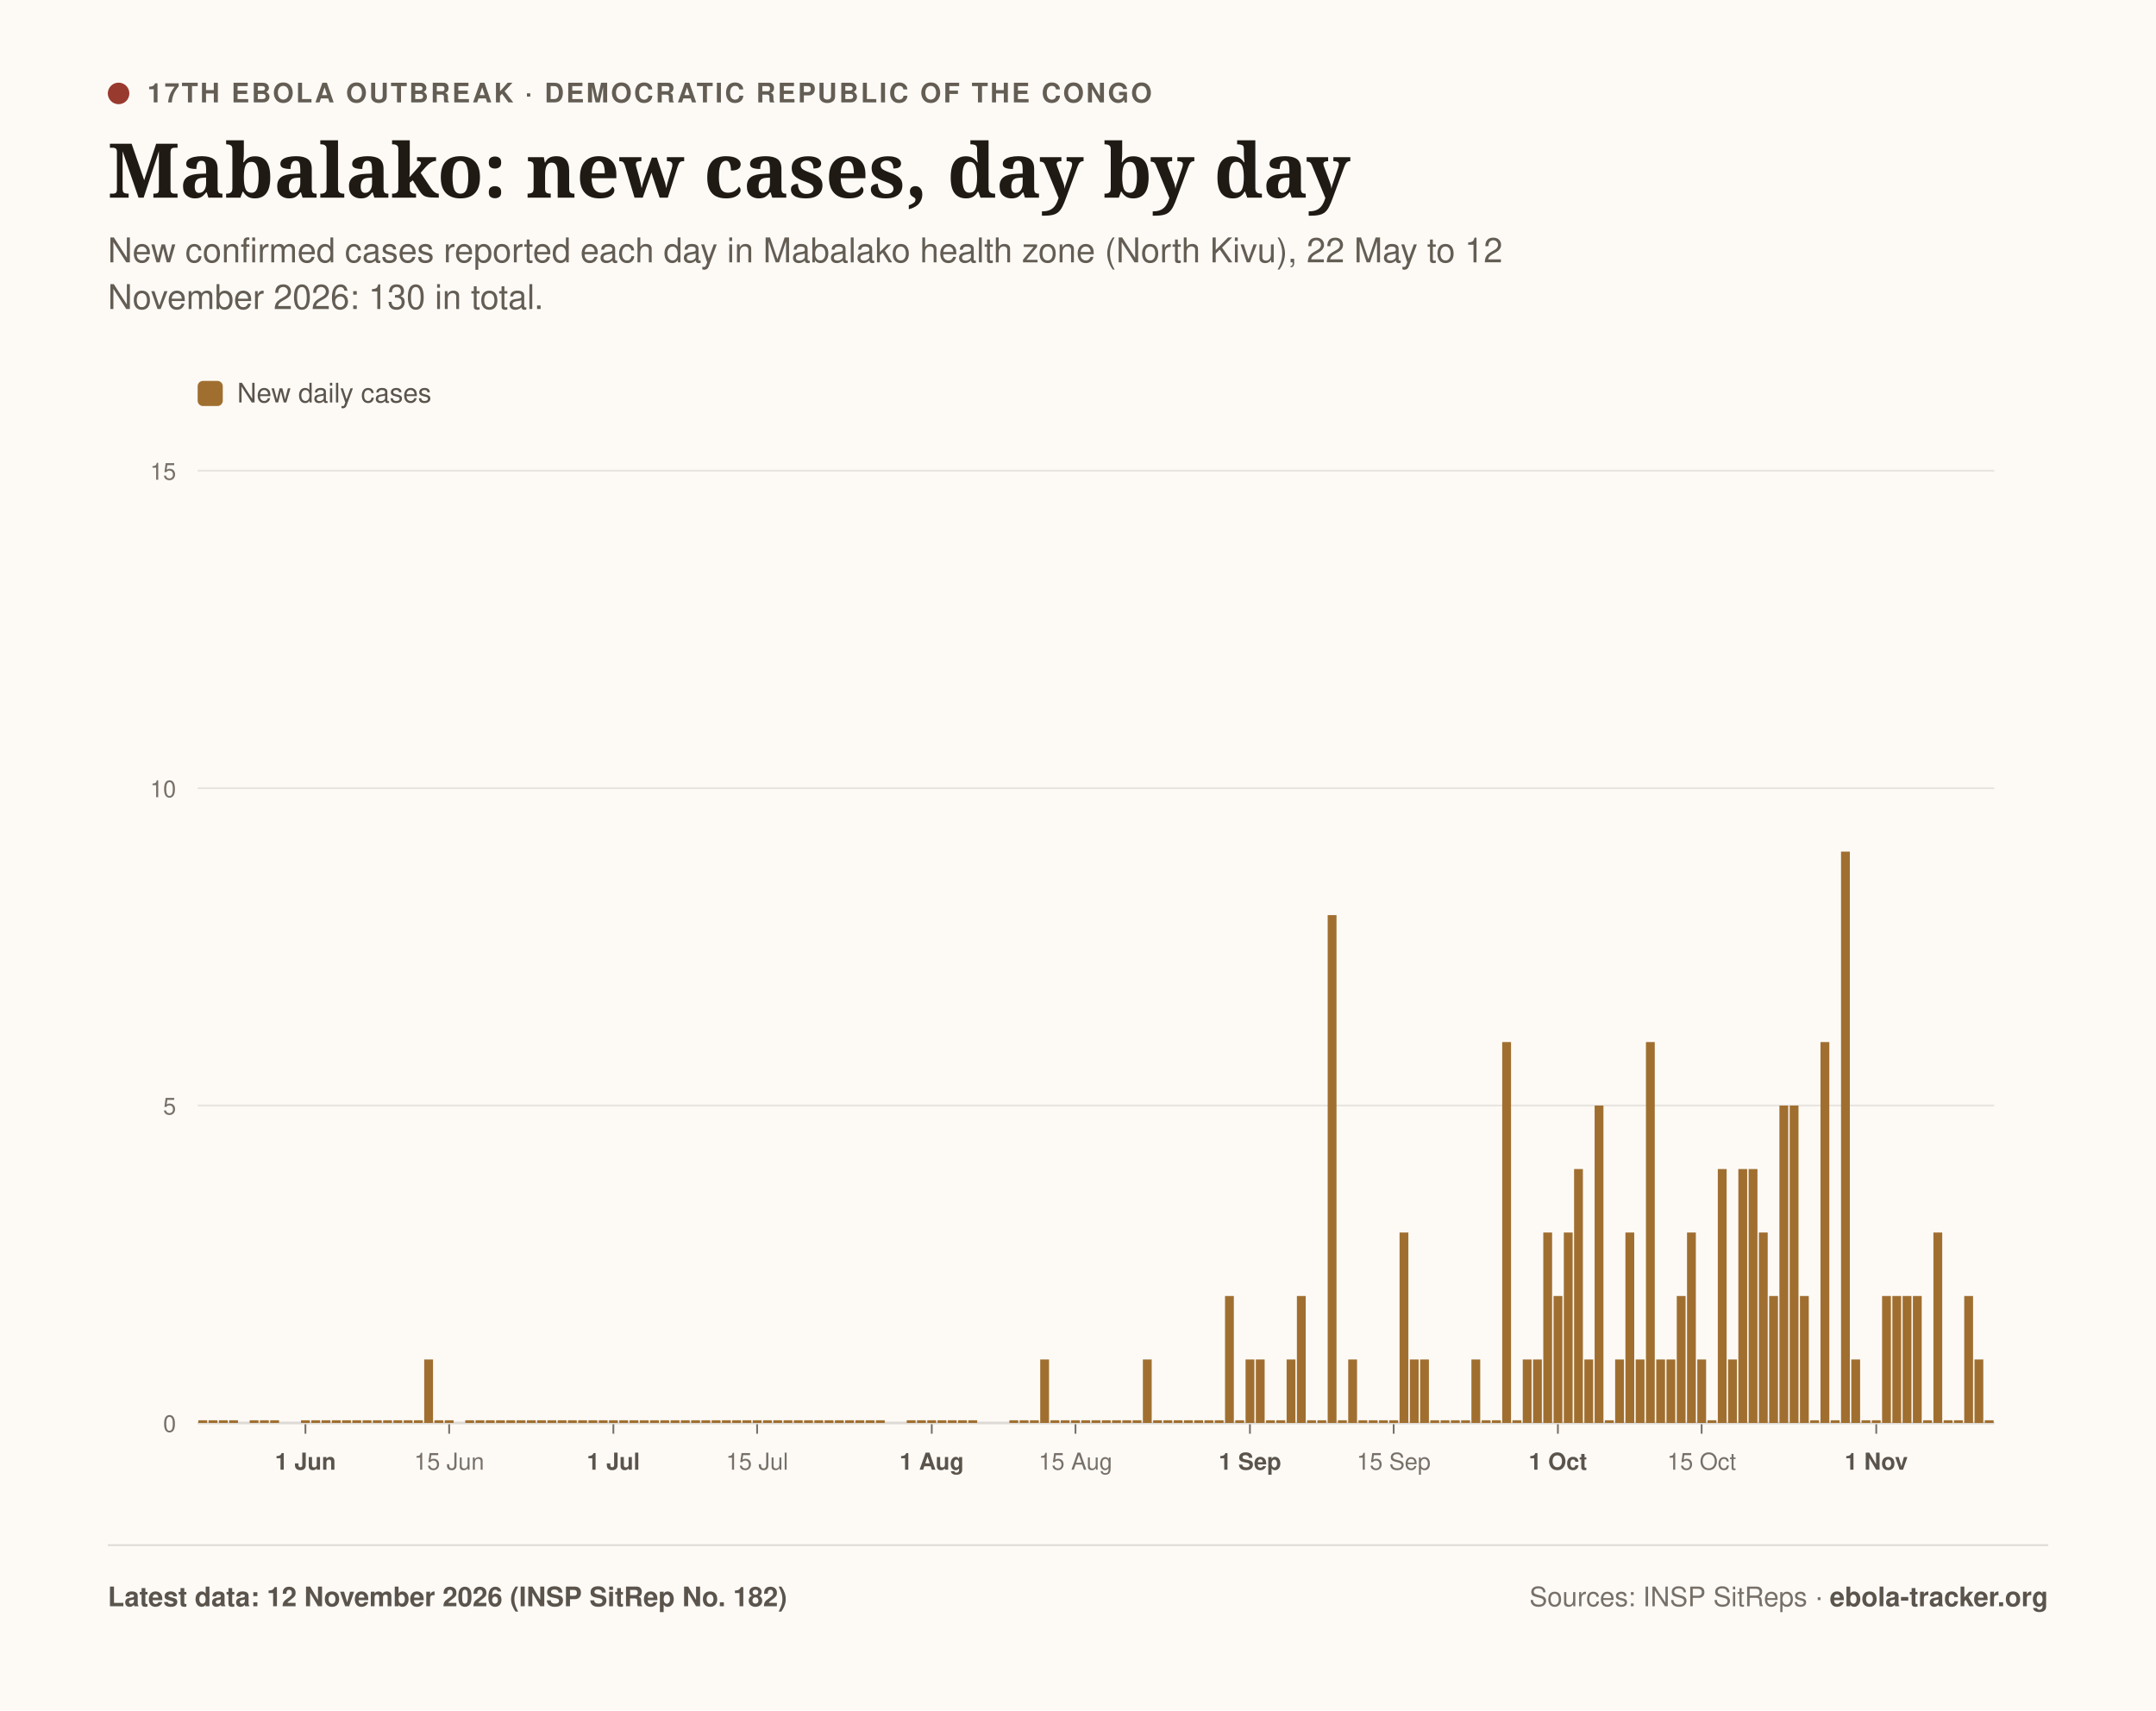
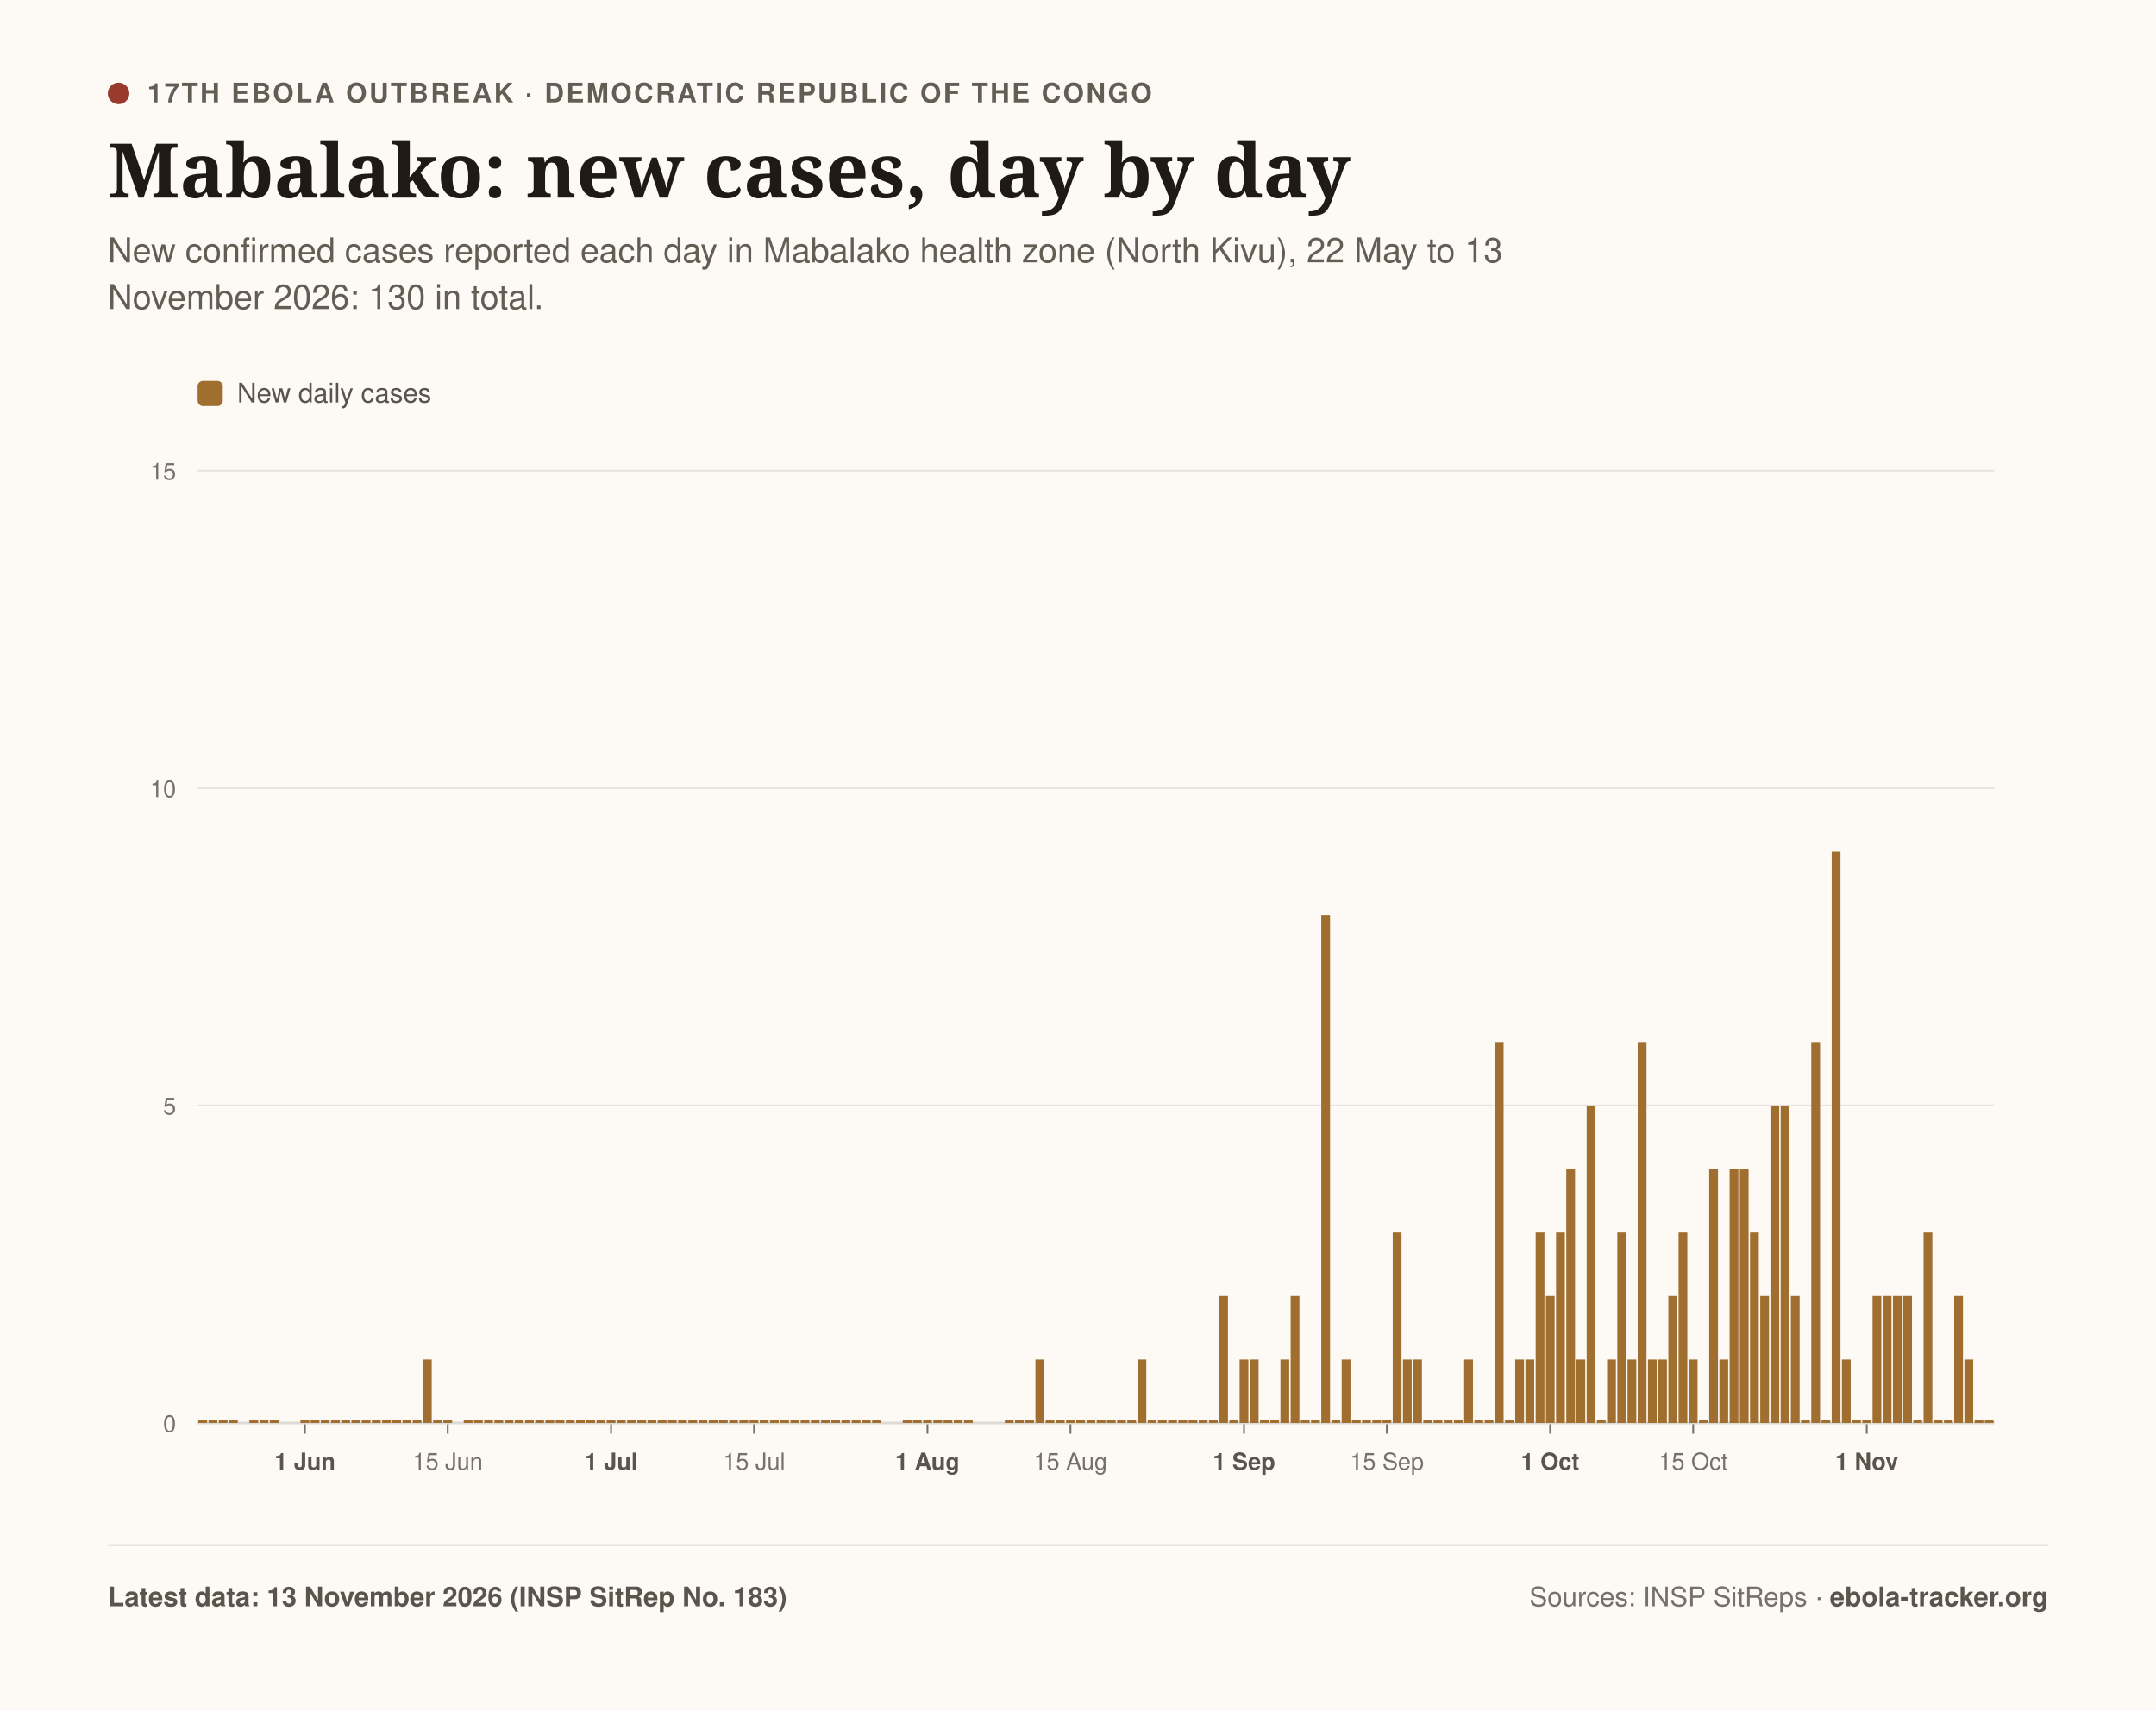
- <svg xmlns="http://www.w3.org/2000/svg" viewBox="0 0 1200 952" role="img" aria-label="Mabalako: new cases, day by day. New confirmed cases reported each day in Mabalako health zone (North Kivu), 22 May to 12 November 2026: 130 in total.">
+ <svg xmlns="http://www.w3.org/2000/svg" viewBox="0 0 1200 952" role="img" aria-label="Mabalako: new cases, day by day. New confirmed cases reported each day in Mabalako health zone (North Kivu), 22 May to 13 November 2026: 130 in total.">
  <rect width="1200" height="952" fill="#FDFAF6" />
  <circle cx="66" cy="52" r="6" fill="#993A2E" />
  <text x="82.0" y="57.0" font-family="'Public Sans',Helvetica,Arial,sans-serif" font-size="15" font-weight="700" fill="#635D54" text-anchor="start" letter-spacing=".08em">17TH EBOLA OUTBREAK · DEMOCRATIC REPUBLIC OF THE CONGO</text>
  <text x="60.0" y="110.0" font-family="'Source Serif 4',Georgia,serif" font-size="42" font-weight="600" fill="#1F1A13" text-anchor="start">Mabalako: new cases, day by day</text>
-   <text x="60.0" y="146.0" font-family="'Public Sans',Helvetica,Arial,sans-serif" font-size="19" font-weight="400" fill="#635D54" text-anchor="start">New confirmed cases reported each day in Mabalako health zone (North Kivu), 22 May to 12</text>
+   <text x="60.0" y="146.0" font-family="'Public Sans',Helvetica,Arial,sans-serif" font-size="19" font-weight="400" fill="#635D54" text-anchor="start">New confirmed cases reported each day in Mabalako health zone (North Kivu), 22 May to 13</text>
  <text x="60.0" y="172.0" font-family="'Public Sans',Helvetica,Arial,sans-serif" font-size="19" font-weight="400" fill="#635D54" text-anchor="start">November 2026: 130 in total.</text>
  <rect x="110" y="212" width="14" height="14" rx="3" fill="#A06F30" />
  <text x="132.0" y="224.0" font-family="'Public Sans',Helvetica,Arial,sans-serif" font-size="15" font-weight="400" fill="#5A544C" text-anchor="start">New daily cases</text>
  <line x1="110" x2="1110" y1="792.0" y2="792.0" stroke="#E7E4E0" />
  <text x="98.0" y="797.0" font-family="'Public Sans',Helvetica,Arial,sans-serif" font-size="13" font-weight="400" fill="#777068" text-anchor="end">0</text>
  <line x1="110" x2="1110" y1="615.3" y2="615.3" stroke="#E7E4E0" />
  <text x="98.0" y="620.3" font-family="'Public Sans',Helvetica,Arial,sans-serif" font-size="13" font-weight="400" fill="#777068" text-anchor="end">5</text>
  <line x1="110" x2="1110" y1="438.7" y2="438.7" stroke="#E7E4E0" />
  <text x="98.0" y="443.7" font-family="'Public Sans',Helvetica,Arial,sans-serif" font-size="13" font-weight="400" fill="#777068" text-anchor="end">10</text>
  <line x1="110" x2="1110" y1="262.0" y2="262.0" stroke="#E7E4E0" />
  <text x="98.0" y="267.0" font-family="'Public Sans',Helvetica,Arial,sans-serif" font-size="13" font-weight="400" fill="#777068" text-anchor="end">15</text>
-   <line x1="170.0" x2="170.0" y1="792" y2="798" stroke="#777068" />
-   <text x="170.0" y="818.0" font-family="'Public Sans',Helvetica,Arial,sans-serif" font-size="13" font-weight="600" fill="#5A544C" text-anchor="middle">1 Jun</text>
-   <line x1="250.0" x2="250.0" y1="792" y2="798" stroke="#777068" />
-   <text x="250.0" y="818.0" font-family="'Public Sans',Helvetica,Arial,sans-serif" font-size="13" font-weight="400" fill="#777068" text-anchor="middle">15 Jun</text>
-   <line x1="341.4" x2="341.4" y1="792" y2="798" stroke="#777068" />
-   <text x="341.4" y="818.0" font-family="'Public Sans',Helvetica,Arial,sans-serif" font-size="13" font-weight="600" fill="#5A544C" text-anchor="middle">1 Jul</text>
-   <line x1="421.4" x2="421.4" y1="792" y2="798" stroke="#777068" />
-   <text x="421.4" y="818.0" font-family="'Public Sans',Helvetica,Arial,sans-serif" font-size="13" font-weight="400" fill="#777068" text-anchor="middle">15 Jul</text>
-   <line x1="518.6" x2="518.6" y1="792" y2="798" stroke="#777068" />
-   <text x="518.6" y="818.0" font-family="'Public Sans',Helvetica,Arial,sans-serif" font-size="13" font-weight="600" fill="#5A544C" text-anchor="middle">1 Aug</text>
-   <line x1="598.6" x2="598.6" y1="792" y2="798" stroke="#777068" />
-   <text x="598.6" y="818.0" font-family="'Public Sans',Helvetica,Arial,sans-serif" font-size="13" font-weight="400" fill="#777068" text-anchor="middle">15 Aug</text>
-   <line x1="695.7" x2="695.7" y1="792" y2="798" stroke="#777068" />
-   <text x="695.7" y="818.0" font-family="'Public Sans',Helvetica,Arial,sans-serif" font-size="13" font-weight="600" fill="#5A544C" text-anchor="middle">1 Sep</text>
-   <line x1="775.7" x2="775.7" y1="792" y2="798" stroke="#777068" />
-   <text x="775.7" y="818.0" font-family="'Public Sans',Helvetica,Arial,sans-serif" font-size="13" font-weight="400" fill="#777068" text-anchor="middle">15 Sep</text>
-   <line x1="867.1" x2="867.1" y1="792" y2="798" stroke="#777068" />
-   <text x="867.1" y="818.0" font-family="'Public Sans',Helvetica,Arial,sans-serif" font-size="13" font-weight="600" fill="#5A544C" text-anchor="middle">1 Oct</text>
-   <line x1="947.1" x2="947.1" y1="792" y2="798" stroke="#777068" />
-   <text x="947.1" y="818.0" font-family="'Public Sans',Helvetica,Arial,sans-serif" font-size="13" font-weight="400" fill="#777068" text-anchor="middle">15 Oct</text>
-   <line x1="1044.3" x2="1044.3" y1="792" y2="798" stroke="#777068" />
-   <text x="1044.3" y="818.0" font-family="'Public Sans',Helvetica,Arial,sans-serif" font-size="13" font-weight="600" fill="#5A544C" text-anchor="middle">1 Nov</text>
+   <line x1="169.7" x2="169.7" y1="792" y2="798" stroke="#777068" />
+   <text x="169.7" y="818.0" font-family="'Public Sans',Helvetica,Arial,sans-serif" font-size="13" font-weight="600" fill="#5A544C" text-anchor="middle">1 Jun</text>
+   <line x1="249.2" x2="249.2" y1="792" y2="798" stroke="#777068" />
+   <text x="249.2" y="818.0" font-family="'Public Sans',Helvetica,Arial,sans-serif" font-size="13" font-weight="400" fill="#777068" text-anchor="middle">15 Jun</text>
+   <line x1="340.1" x2="340.1" y1="792" y2="798" stroke="#777068" />
+   <text x="340.1" y="818.0" font-family="'Public Sans',Helvetica,Arial,sans-serif" font-size="13" font-weight="600" fill="#5A544C" text-anchor="middle">1 Jul</text>
+   <line x1="419.7" x2="419.7" y1="792" y2="798" stroke="#777068" />
+   <text x="419.7" y="818.0" font-family="'Public Sans',Helvetica,Arial,sans-serif" font-size="13" font-weight="400" fill="#777068" text-anchor="middle">15 Jul</text>
+   <line x1="516.2" x2="516.2" y1="792" y2="798" stroke="#777068" />
+   <text x="516.2" y="818.0" font-family="'Public Sans',Helvetica,Arial,sans-serif" font-size="13" font-weight="600" fill="#5A544C" text-anchor="middle">1 Aug</text>
+   <line x1="595.8" x2="595.8" y1="792" y2="798" stroke="#777068" />
+   <text x="595.8" y="818.0" font-family="'Public Sans',Helvetica,Arial,sans-serif" font-size="13" font-weight="400" fill="#777068" text-anchor="middle">15 Aug</text>
+   <line x1="692.4" x2="692.4" y1="792" y2="798" stroke="#777068" />
+   <text x="692.4" y="818.0" font-family="'Public Sans',Helvetica,Arial,sans-serif" font-size="13" font-weight="600" fill="#5A544C" text-anchor="middle">1 Sep</text>
+   <line x1="771.9" x2="771.9" y1="792" y2="798" stroke="#777068" />
+   <text x="771.9" y="818.0" font-family="'Public Sans',Helvetica,Arial,sans-serif" font-size="13" font-weight="400" fill="#777068" text-anchor="middle">15 Sep</text>
+   <line x1="862.8" x2="862.8" y1="792" y2="798" stroke="#777068" />
+   <text x="862.8" y="818.0" font-family="'Public Sans',Helvetica,Arial,sans-serif" font-size="13" font-weight="600" fill="#5A544C" text-anchor="middle">1 Oct</text>
+   <line x1="942.4" x2="942.4" y1="792" y2="798" stroke="#777068" />
+   <text x="942.4" y="818.0" font-family="'Public Sans',Helvetica,Arial,sans-serif" font-size="13" font-weight="400" fill="#777068" text-anchor="middle">15 Oct</text>
+   <line x1="1039.0" x2="1039.0" y1="792" y2="798" stroke="#777068" />
+   <text x="1039.0" y="818.0" font-family="'Public Sans',Helvetica,Arial,sans-serif" font-size="13" font-weight="600" fill="#5A544C" text-anchor="middle">1 Nov</text>
  <line x1="110" x2="1110" y1="792" y2="792" stroke="#DEDAD5" stroke-width="1.5" />
-   <rect x="110.40" y="790.50" width="4.91" height="1.50" fill="#A06F30" />
-   <rect x="116.11" y="790.50" width="4.91" height="1.50" fill="#A06F30" />
-   <rect x="121.83" y="790.50" width="4.91" height="1.50" fill="#A06F30" />
-   <rect x="127.54" y="790.50" width="4.91" height="1.50" fill="#A06F30" />
-   <rect x="138.97" y="790.50" width="4.91" height="1.50" fill="#A06F30" />
-   <rect x="144.69" y="790.50" width="4.91" height="1.50" fill="#A06F30" />
-   <rect x="150.40" y="790.50" width="4.91" height="1.50" fill="#A06F30" />
-   <rect x="167.54" y="790.50" width="4.91" height="1.50" fill="#A06F30" />
-   <rect x="173.26" y="790.50" width="4.91" height="1.50" fill="#A06F30" />
-   <rect x="178.97" y="790.50" width="4.91" height="1.50" fill="#A06F30" />
-   <rect x="184.69" y="790.50" width="4.91" height="1.50" fill="#A06F30" />
-   <rect x="190.40" y="790.50" width="4.91" height="1.50" fill="#A06F30" />
-   <rect x="196.11" y="790.50" width="4.91" height="1.50" fill="#A06F30" />
-   <rect x="201.83" y="790.50" width="4.91" height="1.50" fill="#A06F30" />
-   <rect x="207.54" y="790.50" width="4.91" height="1.50" fill="#A06F30" />
-   <rect x="213.26" y="790.50" width="4.91" height="1.50" fill="#A06F30" />
-   <rect x="218.97" y="790.50" width="4.91" height="1.50" fill="#A06F30" />
-   <rect x="224.69" y="790.50" width="4.91" height="1.50" fill="#A06F30" />
-   <rect x="230.40" y="790.50" width="4.91" height="1.50" fill="#A06F30" />
-   <rect x="236.11" y="756.67" width="4.91" height="35.33" fill="#A06F30" />
-   <rect x="241.83" y="790.50" width="4.91" height="1.50" fill="#A06F30" />
-   <rect x="247.54" y="790.50" width="4.91" height="1.50" fill="#A06F30" />
-   <rect x="258.97" y="790.50" width="4.91" height="1.50" fill="#A06F30" />
-   <rect x="264.69" y="790.50" width="4.91" height="1.50" fill="#A06F30" />
-   <rect x="270.40" y="790.50" width="4.91" height="1.50" fill="#A06F30" />
-   <rect x="276.11" y="790.50" width="4.91" height="1.50" fill="#A06F30" />
-   <rect x="281.83" y="790.50" width="4.91" height="1.50" fill="#A06F30" />
-   <rect x="287.54" y="790.50" width="4.91" height="1.50" fill="#A06F30" />
-   <rect x="293.26" y="790.50" width="4.91" height="1.50" fill="#A06F30" />
-   <rect x="298.97" y="790.50" width="4.91" height="1.50" fill="#A06F30" />
-   <rect x="304.69" y="790.50" width="4.91" height="1.50" fill="#A06F30" />
-   <rect x="310.40" y="790.50" width="4.91" height="1.50" fill="#A06F30" />
-   <rect x="316.11" y="790.50" width="4.91" height="1.50" fill="#A06F30" />
-   <rect x="321.83" y="790.50" width="4.91" height="1.50" fill="#A06F30" />
-   <rect x="327.54" y="790.50" width="4.91" height="1.50" fill="#A06F30" />
-   <rect x="333.26" y="790.50" width="4.91" height="1.50" fill="#A06F30" />
-   <rect x="338.97" y="790.50" width="4.91" height="1.50" fill="#A06F30" />
-   <rect x="344.69" y="790.50" width="4.91" height="1.50" fill="#A06F30" />
-   <rect x="350.40" y="790.50" width="4.91" height="1.50" fill="#A06F30" />
-   <rect x="356.11" y="790.50" width="4.91" height="1.50" fill="#A06F30" />
-   <rect x="361.83" y="790.50" width="4.91" height="1.50" fill="#A06F30" />
-   <rect x="367.54" y="790.50" width="4.91" height="1.50" fill="#A06F30" />
-   <rect x="373.26" y="790.50" width="4.91" height="1.50" fill="#A06F30" />
-   <rect x="378.97" y="790.50" width="4.91" height="1.50" fill="#A06F30" />
-   <rect x="384.69" y="790.50" width="4.91" height="1.50" fill="#A06F30" />
-   <rect x="390.40" y="790.50" width="4.91" height="1.50" fill="#A06F30" />
-   <rect x="396.11" y="790.50" width="4.91" height="1.50" fill="#A06F30" />
-   <rect x="401.83" y="790.50" width="4.91" height="1.50" fill="#A06F30" />
-   <rect x="407.54" y="790.50" width="4.91" height="1.50" fill="#A06F30" />
-   <rect x="413.26" y="790.50" width="4.91" height="1.50" fill="#A06F30" />
-   <rect x="418.97" y="790.50" width="4.91" height="1.50" fill="#A06F30" />
-   <rect x="424.69" y="790.50" width="4.91" height="1.50" fill="#A06F30" />
-   <rect x="430.40" y="790.50" width="4.91" height="1.50" fill="#A06F30" />
-   <rect x="436.11" y="790.50" width="4.91" height="1.50" fill="#A06F30" />
-   <rect x="441.83" y="790.50" width="4.91" height="1.50" fill="#A06F30" />
-   <rect x="447.54" y="790.50" width="4.91" height="1.50" fill="#A06F30" />
-   <rect x="453.26" y="790.50" width="4.91" height="1.50" fill="#A06F30" />
-   <rect x="458.97" y="790.50" width="4.91" height="1.50" fill="#A06F30" />
-   <rect x="464.69" y="790.50" width="4.91" height="1.50" fill="#A06F30" />
-   <rect x="470.40" y="790.50" width="4.91" height="1.50" fill="#A06F30" />
-   <rect x="476.11" y="790.50" width="4.91" height="1.50" fill="#A06F30" />
-   <rect x="481.83" y="790.50" width="4.91" height="1.50" fill="#A06F30" />
-   <rect x="487.54" y="790.50" width="4.91" height="1.50" fill="#A06F30" />
-   <rect x="504.69" y="790.50" width="4.91" height="1.50" fill="#A06F30" />
-   <rect x="510.40" y="790.50" width="4.91" height="1.50" fill="#A06F30" />
-   <rect x="516.11" y="790.50" width="4.91" height="1.50" fill="#A06F30" />
-   <rect x="521.83" y="790.50" width="4.91" height="1.50" fill="#A06F30" />
-   <rect x="527.54" y="790.50" width="4.91" height="1.50" fill="#A06F30" />
-   <rect x="533.26" y="790.50" width="4.91" height="1.50" fill="#A06F30" />
-   <rect x="538.97" y="790.50" width="4.91" height="1.50" fill="#A06F30" />
-   <rect x="561.83" y="790.50" width="4.91" height="1.50" fill="#A06F30" />
-   <rect x="567.54" y="790.50" width="4.91" height="1.50" fill="#A06F30" />
-   <rect x="573.26" y="790.50" width="4.91" height="1.50" fill="#A06F30" />
-   <rect x="578.97" y="756.67" width="4.91" height="35.33" fill="#A06F30" />
-   <rect x="584.69" y="790.50" width="4.91" height="1.50" fill="#A06F30" />
-   <rect x="590.40" y="790.50" width="4.91" height="1.50" fill="#A06F30" />
-   <rect x="596.11" y="790.50" width="4.91" height="1.50" fill="#A06F30" />
-   <rect x="601.83" y="790.50" width="4.91" height="1.50" fill="#A06F30" />
-   <rect x="607.54" y="790.50" width="4.91" height="1.50" fill="#A06F30" />
-   <rect x="613.26" y="790.50" width="4.91" height="1.50" fill="#A06F30" />
-   <rect x="618.97" y="790.50" width="4.91" height="1.50" fill="#A06F30" />
-   <rect x="624.69" y="790.50" width="4.91" height="1.50" fill="#A06F30" />
-   <rect x="630.40" y="790.50" width="4.91" height="1.50" fill="#A06F30" />
-   <rect x="636.11" y="756.67" width="4.91" height="35.33" fill="#A06F30" />
-   <rect x="641.83" y="790.50" width="4.91" height="1.50" fill="#A06F30" />
-   <rect x="647.54" y="790.50" width="4.91" height="1.50" fill="#A06F30" />
-   <rect x="653.26" y="790.50" width="4.91" height="1.50" fill="#A06F30" />
-   <rect x="658.97" y="790.50" width="4.91" height="1.50" fill="#A06F30" />
-   <rect x="664.69" y="790.50" width="4.91" height="1.50" fill="#A06F30" />
-   <rect x="670.40" y="790.50" width="4.91" height="1.50" fill="#A06F30" />
-   <rect x="676.11" y="790.50" width="4.91" height="1.50" fill="#A06F30" />
-   <rect x="681.83" y="721.33" width="4.91" height="70.67" fill="#A06F30" />
-   <rect x="687.54" y="790.50" width="4.91" height="1.50" fill="#A06F30" />
-   <rect x="693.26" y="756.67" width="4.91" height="35.33" fill="#A06F30" />
-   <rect x="698.97" y="756.67" width="4.91" height="35.33" fill="#A06F30" />
-   <rect x="704.69" y="790.50" width="4.91" height="1.50" fill="#A06F30" />
-   <rect x="710.40" y="790.50" width="4.91" height="1.50" fill="#A06F30" />
-   <rect x="716.11" y="756.67" width="4.91" height="35.33" fill="#A06F30" />
-   <rect x="721.83" y="721.33" width="4.91" height="70.67" fill="#A06F30" />
-   <rect x="727.54" y="790.50" width="4.91" height="1.50" fill="#A06F30" />
-   <rect x="733.26" y="790.50" width="4.91" height="1.50" fill="#A06F30" />
-   <rect x="738.97" y="509.33" width="4.91" height="282.67" fill="#A06F30" />
-   <rect x="744.69" y="790.50" width="4.91" height="1.50" fill="#A06F30" />
-   <rect x="750.40" y="756.67" width="4.91" height="35.33" fill="#A06F30" />
-   <rect x="756.11" y="790.50" width="4.91" height="1.50" fill="#A06F30" />
-   <rect x="761.83" y="790.50" width="4.91" height="1.50" fill="#A06F30" />
-   <rect x="767.54" y="790.50" width="4.91" height="1.50" fill="#A06F30" />
-   <rect x="773.26" y="790.50" width="4.91" height="1.50" fill="#A06F30" />
-   <rect x="778.97" y="686.00" width="4.91" height="106.00" fill="#A06F30" />
-   <rect x="784.69" y="756.67" width="4.91" height="35.33" fill="#A06F30" />
-   <rect x="790.40" y="756.67" width="4.91" height="35.33" fill="#A06F30" />
-   <rect x="796.11" y="790.50" width="4.91" height="1.50" fill="#A06F30" />
-   <rect x="801.83" y="790.50" width="4.91" height="1.50" fill="#A06F30" />
-   <rect x="807.54" y="790.50" width="4.91" height="1.50" fill="#A06F30" />
-   <rect x="813.26" y="790.50" width="4.91" height="1.50" fill="#A06F30" />
-   <rect x="818.97" y="756.67" width="4.91" height="35.33" fill="#A06F30" />
-   <rect x="824.69" y="790.50" width="4.91" height="1.50" fill="#A06F30" />
-   <rect x="830.40" y="790.50" width="4.91" height="1.50" fill="#A06F30" />
-   <rect x="836.11" y="580.00" width="4.91" height="212.00" fill="#A06F30" />
-   <rect x="841.83" y="790.50" width="4.91" height="1.50" fill="#A06F30" />
-   <rect x="847.54" y="756.67" width="4.91" height="35.33" fill="#A06F30" />
-   <rect x="853.26" y="756.67" width="4.91" height="35.33" fill="#A06F30" />
-   <rect x="858.97" y="686.00" width="4.91" height="106.00" fill="#A06F30" />
-   <rect x="864.69" y="721.33" width="4.91" height="70.67" fill="#A06F30" />
-   <rect x="870.40" y="686.00" width="4.91" height="106.00" fill="#A06F30" />
-   <rect x="876.11" y="650.67" width="4.91" height="141.33" fill="#A06F30" />
-   <rect x="881.83" y="756.67" width="4.91" height="35.33" fill="#A06F30" />
-   <rect x="887.54" y="615.33" width="4.91" height="176.67" fill="#A06F30" />
-   <rect x="893.26" y="790.50" width="4.91" height="1.50" fill="#A06F30" />
-   <rect x="898.97" y="756.67" width="4.91" height="35.33" fill="#A06F30" />
-   <rect x="904.69" y="686.00" width="4.91" height="106.00" fill="#A06F30" />
-   <rect x="910.40" y="756.67" width="4.91" height="35.33" fill="#A06F30" />
-   <rect x="916.11" y="580.00" width="4.91" height="212.00" fill="#A06F30" />
-   <rect x="921.83" y="756.67" width="4.91" height="35.33" fill="#A06F30" />
-   <rect x="927.54" y="756.67" width="4.91" height="35.33" fill="#A06F30" />
-   <rect x="933.26" y="721.33" width="4.91" height="70.67" fill="#A06F30" />
-   <rect x="938.97" y="686.00" width="4.91" height="106.00" fill="#A06F30" />
-   <rect x="944.69" y="756.67" width="4.91" height="35.33" fill="#A06F30" />
-   <rect x="950.40" y="790.50" width="4.91" height="1.50" fill="#A06F30" />
-   <rect x="956.11" y="650.67" width="4.91" height="141.33" fill="#A06F30" />
-   <rect x="961.83" y="756.67" width="4.91" height="35.33" fill="#A06F30" />
-   <rect x="967.54" y="650.67" width="4.91" height="141.33" fill="#A06F30" />
-   <rect x="973.26" y="650.67" width="4.91" height="141.33" fill="#A06F30" />
-   <rect x="978.97" y="686.00" width="4.91" height="106.00" fill="#A06F30" />
-   <rect x="984.69" y="721.33" width="4.91" height="70.67" fill="#A06F30" />
-   <rect x="990.40" y="615.33" width="4.91" height="176.67" fill="#A06F30" />
-   <rect x="996.11" y="615.33" width="4.91" height="176.67" fill="#A06F30" />
-   <rect x="1001.83" y="721.33" width="4.91" height="70.67" fill="#A06F30" />
-   <rect x="1007.54" y="790.50" width="4.91" height="1.50" fill="#A06F30" />
-   <rect x="1013.26" y="580.00" width="4.91" height="212.00" fill="#A06F30" />
-   <rect x="1018.97" y="790.50" width="4.91" height="1.50" fill="#A06F30" />
-   <rect x="1024.69" y="474.00" width="4.91" height="318.00" fill="#A06F30" />
-   <rect x="1030.40" y="756.67" width="4.91" height="35.33" fill="#A06F30" />
-   <rect x="1036.11" y="790.50" width="4.91" height="1.50" fill="#A06F30" />
-   <rect x="1041.83" y="790.50" width="4.91" height="1.50" fill="#A06F30" />
-   <rect x="1047.54" y="721.33" width="4.91" height="70.67" fill="#A06F30" />
-   <rect x="1053.26" y="721.33" width="4.91" height="70.67" fill="#A06F30" />
-   <rect x="1058.97" y="721.33" width="4.91" height="70.67" fill="#A06F30" />
-   <rect x="1064.69" y="721.33" width="4.91" height="70.67" fill="#A06F30" />
-   <rect x="1070.40" y="790.50" width="4.91" height="1.50" fill="#A06F30" />
-   <rect x="1076.11" y="686.00" width="4.91" height="106.00" fill="#A06F30" />
-   <rect x="1081.83" y="790.50" width="4.91" height="1.50" fill="#A06F30" />
-   <rect x="1087.54" y="790.50" width="4.91" height="1.50" fill="#A06F30" />
-   <rect x="1093.26" y="721.33" width="4.91" height="70.67" fill="#A06F30" />
-   <rect x="1098.97" y="756.67" width="4.91" height="35.33" fill="#A06F30" />
-   <rect x="1104.69" y="790.50" width="4.91" height="1.50" fill="#A06F30" />
+   <rect x="110.40" y="790.50" width="4.89" height="1.50" fill="#A06F30" />
+   <rect x="116.08" y="790.50" width="4.89" height="1.50" fill="#A06F30" />
+   <rect x="121.76" y="790.50" width="4.89" height="1.50" fill="#A06F30" />
+   <rect x="127.44" y="790.50" width="4.89" height="1.50" fill="#A06F30" />
+   <rect x="138.81" y="790.50" width="4.89" height="1.50" fill="#A06F30" />
+   <rect x="144.49" y="790.50" width="4.89" height="1.50" fill="#A06F30" />
+   <rect x="150.17" y="790.50" width="4.89" height="1.50" fill="#A06F30" />
+   <rect x="167.22" y="790.50" width="4.89" height="1.50" fill="#A06F30" />
+   <rect x="172.90" y="790.50" width="4.89" height="1.50" fill="#A06F30" />
+   <rect x="178.58" y="790.50" width="4.89" height="1.50" fill="#A06F30" />
+   <rect x="184.26" y="790.50" width="4.89" height="1.50" fill="#A06F30" />
+   <rect x="189.94" y="790.50" width="4.89" height="1.50" fill="#A06F30" />
+   <rect x="195.62" y="790.50" width="4.89" height="1.50" fill="#A06F30" />
+   <rect x="201.31" y="790.50" width="4.89" height="1.50" fill="#A06F30" />
+   <rect x="206.99" y="790.50" width="4.89" height="1.50" fill="#A06F30" />
+   <rect x="212.67" y="790.50" width="4.89" height="1.50" fill="#A06F30" />
+   <rect x="218.35" y="790.50" width="4.89" height="1.50" fill="#A06F30" />
+   <rect x="224.03" y="790.50" width="4.89" height="1.50" fill="#A06F30" />
+   <rect x="229.72" y="790.50" width="4.89" height="1.50" fill="#A06F30" />
+   <rect x="235.40" y="756.67" width="4.89" height="35.33" fill="#A06F30" />
+   <rect x="241.08" y="790.50" width="4.89" height="1.50" fill="#A06F30" />
+   <rect x="246.76" y="790.50" width="4.89" height="1.50" fill="#A06F30" />
+   <rect x="258.12" y="790.50" width="4.89" height="1.50" fill="#A06F30" />
+   <rect x="263.81" y="790.50" width="4.89" height="1.50" fill="#A06F30" />
+   <rect x="269.49" y="790.50" width="4.89" height="1.50" fill="#A06F30" />
+   <rect x="275.17" y="790.50" width="4.89" height="1.50" fill="#A06F30" />
+   <rect x="280.85" y="790.50" width="4.89" height="1.50" fill="#A06F30" />
+   <rect x="286.53" y="790.50" width="4.89" height="1.50" fill="#A06F30" />
+   <rect x="292.22" y="790.50" width="4.89" height="1.50" fill="#A06F30" />
+   <rect x="297.90" y="790.50" width="4.89" height="1.50" fill="#A06F30" />
+   <rect x="303.58" y="790.50" width="4.89" height="1.50" fill="#A06F30" />
+   <rect x="309.26" y="790.50" width="4.89" height="1.50" fill="#A06F30" />
+   <rect x="314.94" y="790.50" width="4.89" height="1.50" fill="#A06F30" />
+   <rect x="320.62" y="790.50" width="4.89" height="1.50" fill="#A06F30" />
+   <rect x="326.31" y="790.50" width="4.89" height="1.50" fill="#A06F30" />
+   <rect x="331.99" y="790.50" width="4.89" height="1.50" fill="#A06F30" />
+   <rect x="337.67" y="790.50" width="4.89" height="1.50" fill="#A06F30" />
+   <rect x="343.35" y="790.50" width="4.89" height="1.50" fill="#A06F30" />
+   <rect x="349.03" y="790.50" width="4.89" height="1.50" fill="#A06F30" />
+   <rect x="354.72" y="790.50" width="4.89" height="1.50" fill="#A06F30" />
+   <rect x="360.40" y="790.50" width="4.89" height="1.50" fill="#A06F30" />
+   <rect x="366.08" y="790.50" width="4.89" height="1.50" fill="#A06F30" />
+   <rect x="371.76" y="790.50" width="4.89" height="1.50" fill="#A06F30" />
+   <rect x="377.44" y="790.50" width="4.89" height="1.50" fill="#A06F30" />
+   <rect x="383.12" y="790.50" width="4.89" height="1.50" fill="#A06F30" />
+   <rect x="388.81" y="790.50" width="4.89" height="1.50" fill="#A06F30" />
+   <rect x="394.49" y="790.50" width="4.89" height="1.50" fill="#A06F30" />
+   <rect x="400.17" y="790.50" width="4.89" height="1.50" fill="#A06F30" />
+   <rect x="405.85" y="790.50" width="4.89" height="1.50" fill="#A06F30" />
+   <rect x="411.53" y="790.50" width="4.89" height="1.50" fill="#A06F30" />
+   <rect x="417.22" y="790.50" width="4.89" height="1.50" fill="#A06F30" />
+   <rect x="422.90" y="790.50" width="4.89" height="1.50" fill="#A06F30" />
+   <rect x="428.58" y="790.50" width="4.89" height="1.50" fill="#A06F30" />
+   <rect x="434.26" y="790.50" width="4.89" height="1.50" fill="#A06F30" />
+   <rect x="439.94" y="790.50" width="4.89" height="1.50" fill="#A06F30" />
+   <rect x="445.62" y="790.50" width="4.89" height="1.50" fill="#A06F30" />
+   <rect x="451.31" y="790.50" width="4.89" height="1.50" fill="#A06F30" />
+   <rect x="456.99" y="790.50" width="4.89" height="1.50" fill="#A06F30" />
+   <rect x="462.67" y="790.50" width="4.89" height="1.50" fill="#A06F30" />
+   <rect x="468.35" y="790.50" width="4.89" height="1.50" fill="#A06F30" />
+   <rect x="474.03" y="790.50" width="4.89" height="1.50" fill="#A06F30" />
+   <rect x="479.72" y="790.50" width="4.89" height="1.50" fill="#A06F30" />
+   <rect x="485.40" y="790.50" width="4.89" height="1.50" fill="#A06F30" />
+   <rect x="502.44" y="790.50" width="4.89" height="1.50" fill="#A06F30" />
+   <rect x="508.12" y="790.50" width="4.89" height="1.50" fill="#A06F30" />
+   <rect x="513.81" y="790.50" width="4.89" height="1.50" fill="#A06F30" />
+   <rect x="519.49" y="790.50" width="4.89" height="1.50" fill="#A06F30" />
+   <rect x="525.17" y="790.50" width="4.89" height="1.50" fill="#A06F30" />
+   <rect x="530.85" y="790.50" width="4.89" height="1.50" fill="#A06F30" />
+   <rect x="536.53" y="790.50" width="4.89" height="1.50" fill="#A06F30" />
+   <rect x="559.26" y="790.50" width="4.89" height="1.50" fill="#A06F30" />
+   <rect x="564.94" y="790.50" width="4.89" height="1.50" fill="#A06F30" />
+   <rect x="570.62" y="790.50" width="4.89" height="1.50" fill="#A06F30" />
+   <rect x="576.31" y="756.67" width="4.89" height="35.33" fill="#A06F30" />
+   <rect x="581.99" y="790.50" width="4.89" height="1.50" fill="#A06F30" />
+   <rect x="587.67" y="790.50" width="4.89" height="1.50" fill="#A06F30" />
+   <rect x="593.35" y="790.50" width="4.89" height="1.50" fill="#A06F30" />
+   <rect x="599.03" y="790.50" width="4.89" height="1.50" fill="#A06F30" />
+   <rect x="604.72" y="790.50" width="4.89" height="1.50" fill="#A06F30" />
+   <rect x="610.40" y="790.50" width="4.89" height="1.50" fill="#A06F30" />
+   <rect x="616.08" y="790.50" width="4.89" height="1.50" fill="#A06F30" />
+   <rect x="621.76" y="790.50" width="4.89" height="1.50" fill="#A06F30" />
+   <rect x="627.44" y="790.50" width="4.89" height="1.50" fill="#A06F30" />
+   <rect x="633.12" y="756.67" width="4.89" height="35.33" fill="#A06F30" />
+   <rect x="638.81" y="790.50" width="4.89" height="1.50" fill="#A06F30" />
+   <rect x="644.49" y="790.50" width="4.89" height="1.50" fill="#A06F30" />
+   <rect x="650.17" y="790.50" width="4.89" height="1.50" fill="#A06F30" />
+   <rect x="655.85" y="790.50" width="4.89" height="1.50" fill="#A06F30" />
+   <rect x="661.53" y="790.50" width="4.89" height="1.50" fill="#A06F30" />
+   <rect x="667.22" y="790.50" width="4.89" height="1.50" fill="#A06F30" />
+   <rect x="672.90" y="790.50" width="4.89" height="1.50" fill="#A06F30" />
+   <rect x="678.58" y="721.33" width="4.89" height="70.67" fill="#A06F30" />
+   <rect x="684.26" y="790.50" width="4.89" height="1.50" fill="#A06F30" />
+   <rect x="689.94" y="756.67" width="4.89" height="35.33" fill="#A06F30" />
+   <rect x="695.62" y="756.67" width="4.89" height="35.33" fill="#A06F30" />
+   <rect x="701.31" y="790.50" width="4.89" height="1.50" fill="#A06F30" />
+   <rect x="706.99" y="790.50" width="4.89" height="1.50" fill="#A06F30" />
+   <rect x="712.67" y="756.67" width="4.89" height="35.33" fill="#A06F30" />
+   <rect x="718.35" y="721.33" width="4.89" height="70.67" fill="#A06F30" />
+   <rect x="724.03" y="790.50" width="4.89" height="1.50" fill="#A06F30" />
+   <rect x="729.72" y="790.50" width="4.89" height="1.50" fill="#A06F30" />
+   <rect x="735.40" y="509.33" width="4.89" height="282.67" fill="#A06F30" />
+   <rect x="741.08" y="790.50" width="4.89" height="1.50" fill="#A06F30" />
+   <rect x="746.76" y="756.67" width="4.89" height="35.33" fill="#A06F30" />
+   <rect x="752.44" y="790.50" width="4.89" height="1.50" fill="#A06F30" />
+   <rect x="758.12" y="790.50" width="4.89" height="1.50" fill="#A06F30" />
+   <rect x="763.81" y="790.50" width="4.89" height="1.50" fill="#A06F30" />
+   <rect x="769.49" y="790.50" width="4.89" height="1.50" fill="#A06F30" />
+   <rect x="775.17" y="686.00" width="4.89" height="106.00" fill="#A06F30" />
+   <rect x="780.85" y="756.67" width="4.89" height="35.33" fill="#A06F30" />
+   <rect x="786.53" y="756.67" width="4.89" height="35.33" fill="#A06F30" />
+   <rect x="792.22" y="790.50" width="4.89" height="1.50" fill="#A06F30" />
+   <rect x="797.90" y="790.50" width="4.89" height="1.50" fill="#A06F30" />
+   <rect x="803.58" y="790.50" width="4.89" height="1.50" fill="#A06F30" />
+   <rect x="809.26" y="790.50" width="4.89" height="1.50" fill="#A06F30" />
+   <rect x="814.94" y="756.67" width="4.89" height="35.33" fill="#A06F30" />
+   <rect x="820.62" y="790.50" width="4.89" height="1.50" fill="#A06F30" />
+   <rect x="826.31" y="790.50" width="4.89" height="1.50" fill="#A06F30" />
+   <rect x="831.99" y="580.00" width="4.89" height="212.00" fill="#A06F30" />
+   <rect x="837.67" y="790.50" width="4.89" height="1.50" fill="#A06F30" />
+   <rect x="843.35" y="756.67" width="4.89" height="35.33" fill="#A06F30" />
+   <rect x="849.03" y="756.67" width="4.89" height="35.33" fill="#A06F30" />
+   <rect x="854.72" y="686.00" width="4.89" height="106.00" fill="#A06F30" />
+   <rect x="860.40" y="721.33" width="4.89" height="70.67" fill="#A06F30" />
+   <rect x="866.08" y="686.00" width="4.89" height="106.00" fill="#A06F30" />
+   <rect x="871.76" y="650.67" width="4.89" height="141.33" fill="#A06F30" />
+   <rect x="877.44" y="756.67" width="4.89" height="35.33" fill="#A06F30" />
+   <rect x="883.12" y="615.33" width="4.89" height="176.67" fill="#A06F30" />
+   <rect x="888.81" y="790.50" width="4.89" height="1.50" fill="#A06F30" />
+   <rect x="894.49" y="756.67" width="4.89" height="35.33" fill="#A06F30" />
+   <rect x="900.17" y="686.00" width="4.89" height="106.00" fill="#A06F30" />
+   <rect x="905.85" y="756.67" width="4.89" height="35.33" fill="#A06F30" />
+   <rect x="911.53" y="580.00" width="4.89" height="212.00" fill="#A06F30" />
+   <rect x="917.22" y="756.67" width="4.89" height="35.33" fill="#A06F30" />
+   <rect x="922.90" y="756.67" width="4.89" height="35.33" fill="#A06F30" />
+   <rect x="928.58" y="721.33" width="4.89" height="70.67" fill="#A06F30" />
+   <rect x="934.26" y="686.00" width="4.89" height="106.00" fill="#A06F30" />
+   <rect x="939.94" y="756.67" width="4.89" height="35.33" fill="#A06F30" />
+   <rect x="945.62" y="790.50" width="4.89" height="1.50" fill="#A06F30" />
+   <rect x="951.31" y="650.67" width="4.89" height="141.33" fill="#A06F30" />
+   <rect x="956.99" y="756.67" width="4.89" height="35.33" fill="#A06F30" />
+   <rect x="962.67" y="650.67" width="4.89" height="141.33" fill="#A06F30" />
+   <rect x="968.35" y="650.67" width="4.89" height="141.33" fill="#A06F30" />
+   <rect x="974.03" y="686.00" width="4.89" height="106.00" fill="#A06F30" />
+   <rect x="979.72" y="721.33" width="4.89" height="70.67" fill="#A06F30" />
+   <rect x="985.40" y="615.33" width="4.89" height="176.67" fill="#A06F30" />
+   <rect x="991.08" y="615.33" width="4.89" height="176.67" fill="#A06F30" />
+   <rect x="996.76" y="721.33" width="4.89" height="70.67" fill="#A06F30" />
+   <rect x="1002.44" y="790.50" width="4.89" height="1.50" fill="#A06F30" />
+   <rect x="1008.12" y="580.00" width="4.89" height="212.00" fill="#A06F30" />
+   <rect x="1013.81" y="790.50" width="4.89" height="1.50" fill="#A06F30" />
+   <rect x="1019.49" y="474.00" width="4.89" height="318.00" fill="#A06F30" />
+   <rect x="1025.17" y="756.67" width="4.89" height="35.33" fill="#A06F30" />
+   <rect x="1030.85" y="790.50" width="4.89" height="1.50" fill="#A06F30" />
+   <rect x="1036.53" y="790.50" width="4.89" height="1.50" fill="#A06F30" />
+   <rect x="1042.22" y="721.33" width="4.89" height="70.67" fill="#A06F30" />
+   <rect x="1047.90" y="721.33" width="4.89" height="70.67" fill="#A06F30" />
+   <rect x="1053.58" y="721.33" width="4.89" height="70.67" fill="#A06F30" />
+   <rect x="1059.26" y="721.33" width="4.89" height="70.67" fill="#A06F30" />
+   <rect x="1064.94" y="790.50" width="4.89" height="1.50" fill="#A06F30" />
+   <rect x="1070.62" y="686.00" width="4.89" height="106.00" fill="#A06F30" />
+   <rect x="1076.31" y="790.50" width="4.89" height="1.50" fill="#A06F30" />
+   <rect x="1081.99" y="790.50" width="4.89" height="1.50" fill="#A06F30" />
+   <rect x="1087.67" y="721.33" width="4.89" height="70.67" fill="#A06F30" />
+   <rect x="1093.35" y="756.67" width="4.89" height="35.33" fill="#A06F30" />
+   <rect x="1099.03" y="790.50" width="4.89" height="1.50" fill="#A06F30" />
+   <rect x="1104.72" y="790.50" width="4.89" height="1.50" fill="#A06F30" />
  <line x1="60" x2="1140" y1="860" y2="860" stroke="#DEDAD5" />
-   <text x="60.0" y="894.0" font-family="'Public Sans',Helvetica,Arial,sans-serif" font-size="15" font-weight="600" fill="#5A544C" text-anchor="start">Latest data: 12 November 2026 (INSP SitRep No. 182)</text>
+   <text x="60.0" y="894.0" font-family="'Public Sans',Helvetica,Arial,sans-serif" font-size="15" font-weight="600" fill="#5A544C" text-anchor="start">Latest data: 13 November 2026 (INSP SitRep No. 183)</text>
  <text x="1140" y="894" text-anchor="end" font-family="'Public Sans',Helvetica,Arial,sans-serif" font-size="15" fill="#777068">Sources: INSP SitReps · <tspan font-weight="700" fill="#5A544C">ebola-tracker.org</tspan>
  </text>
</svg>
